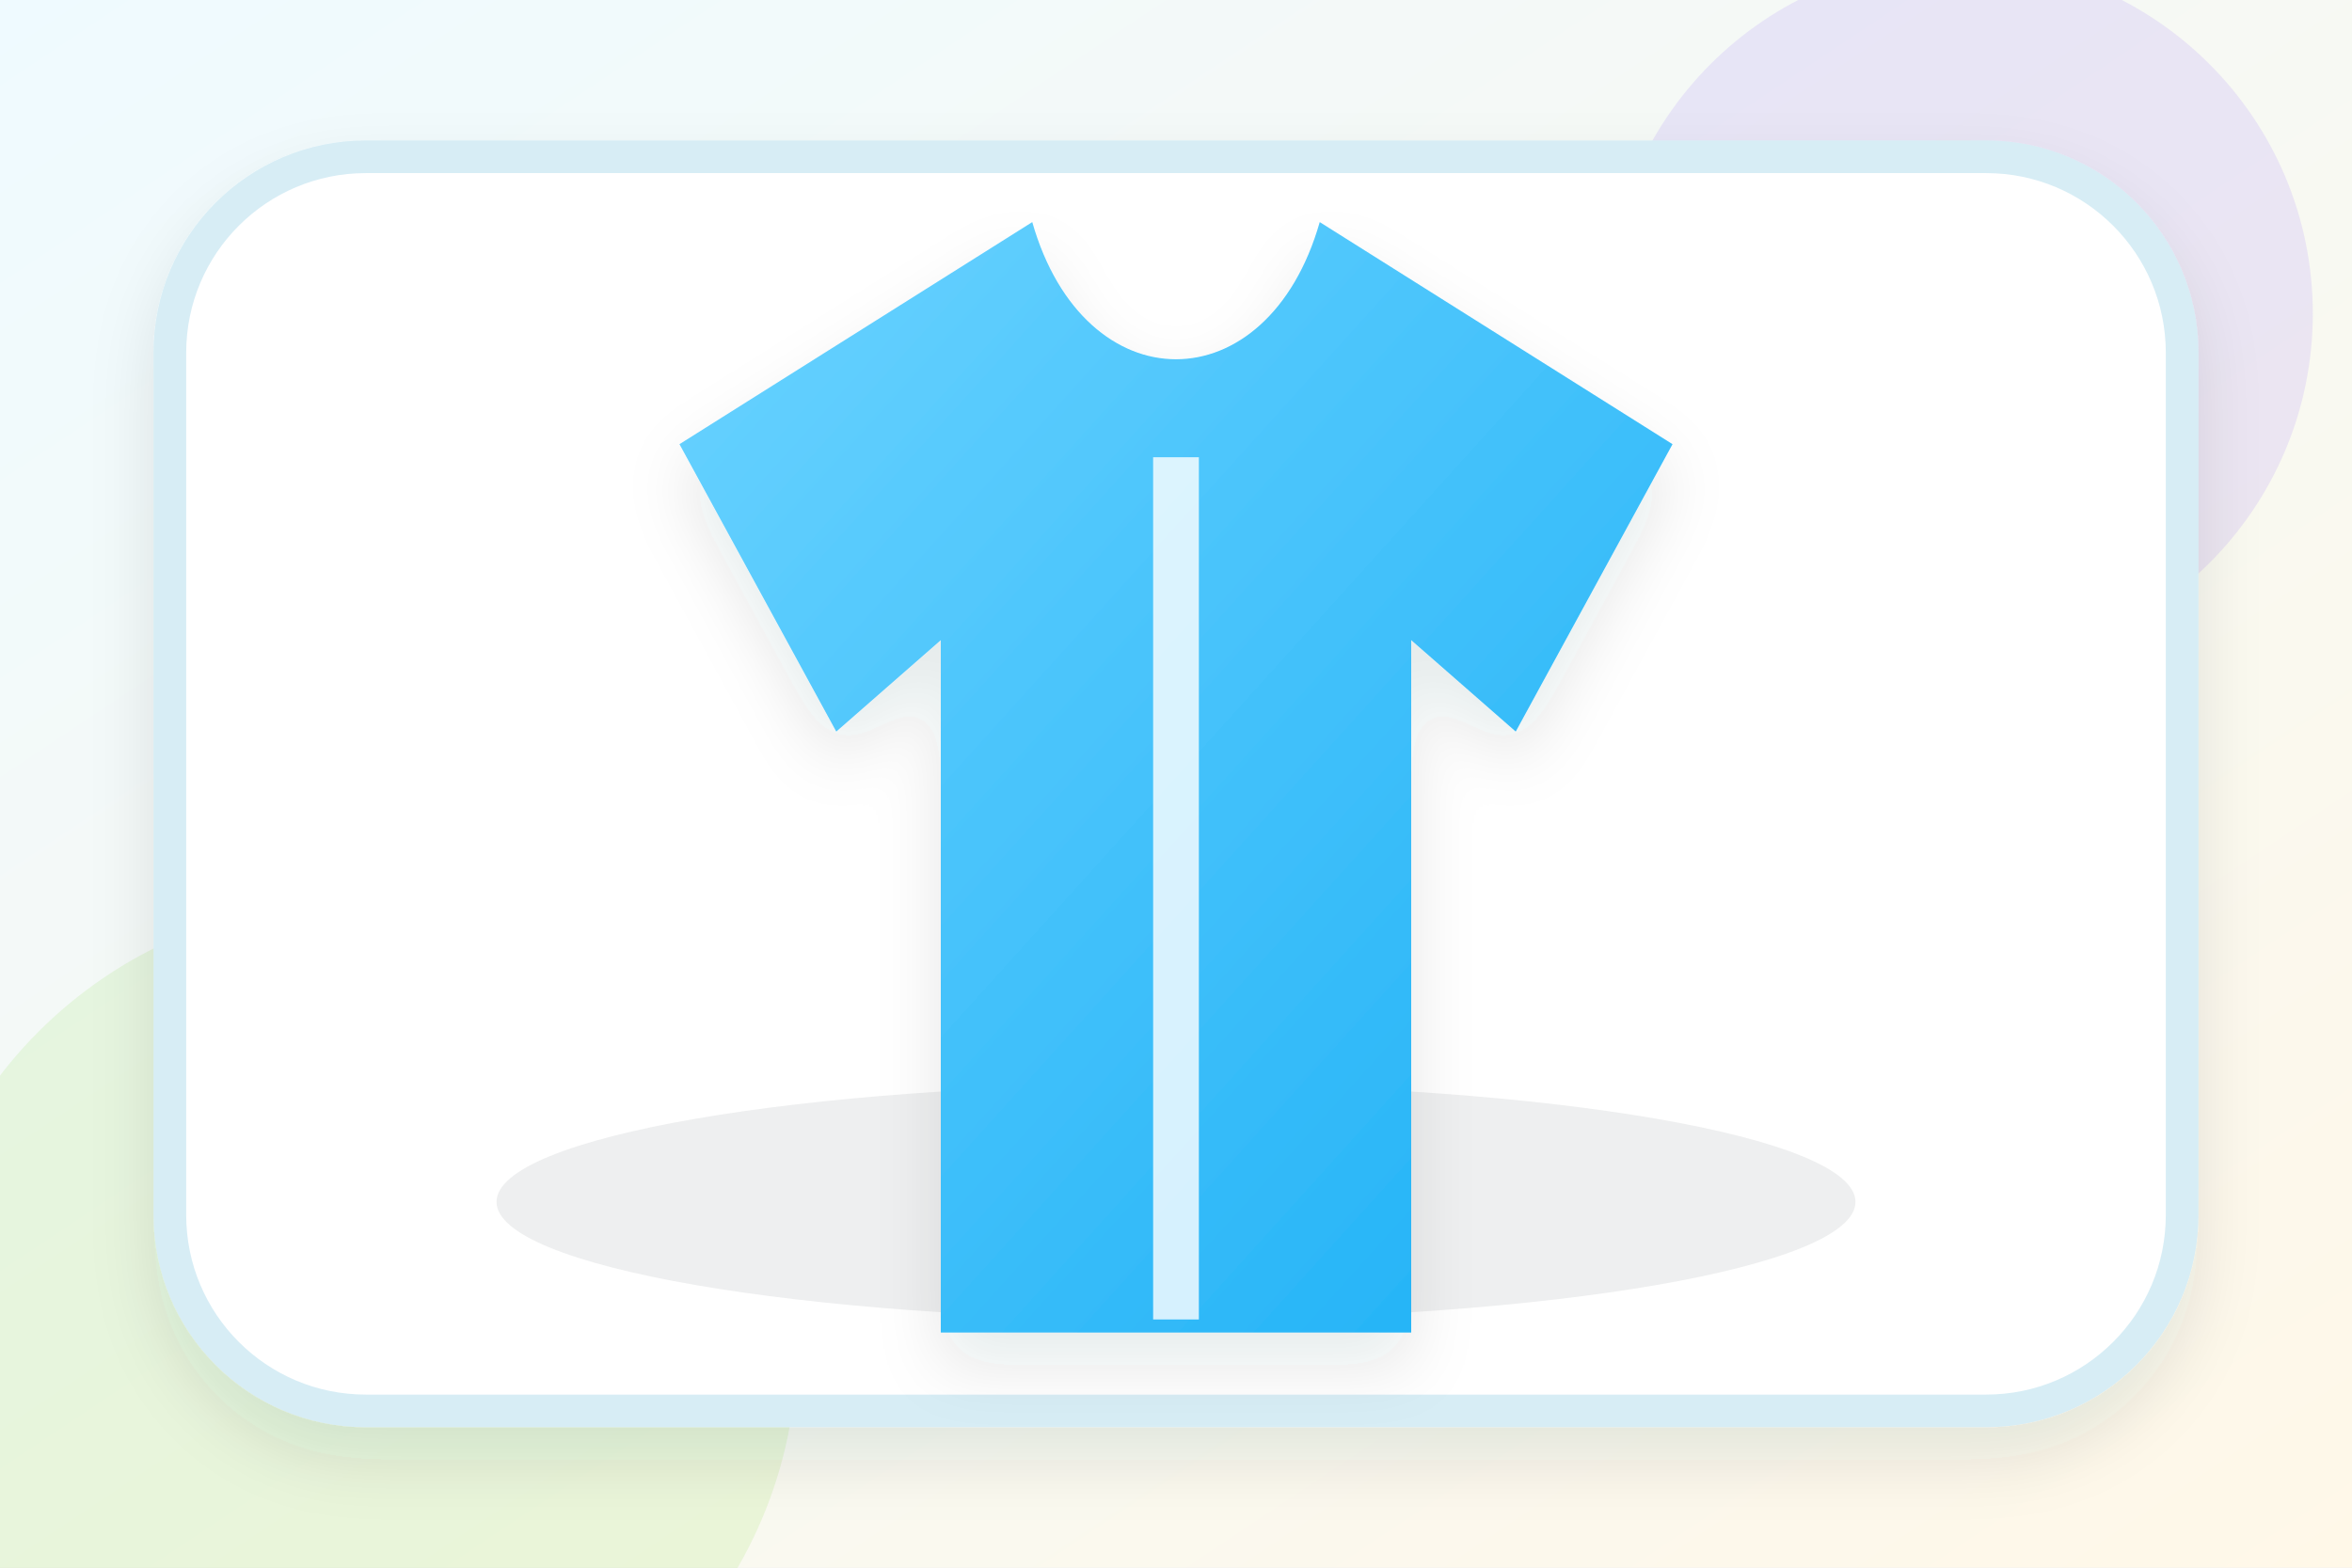
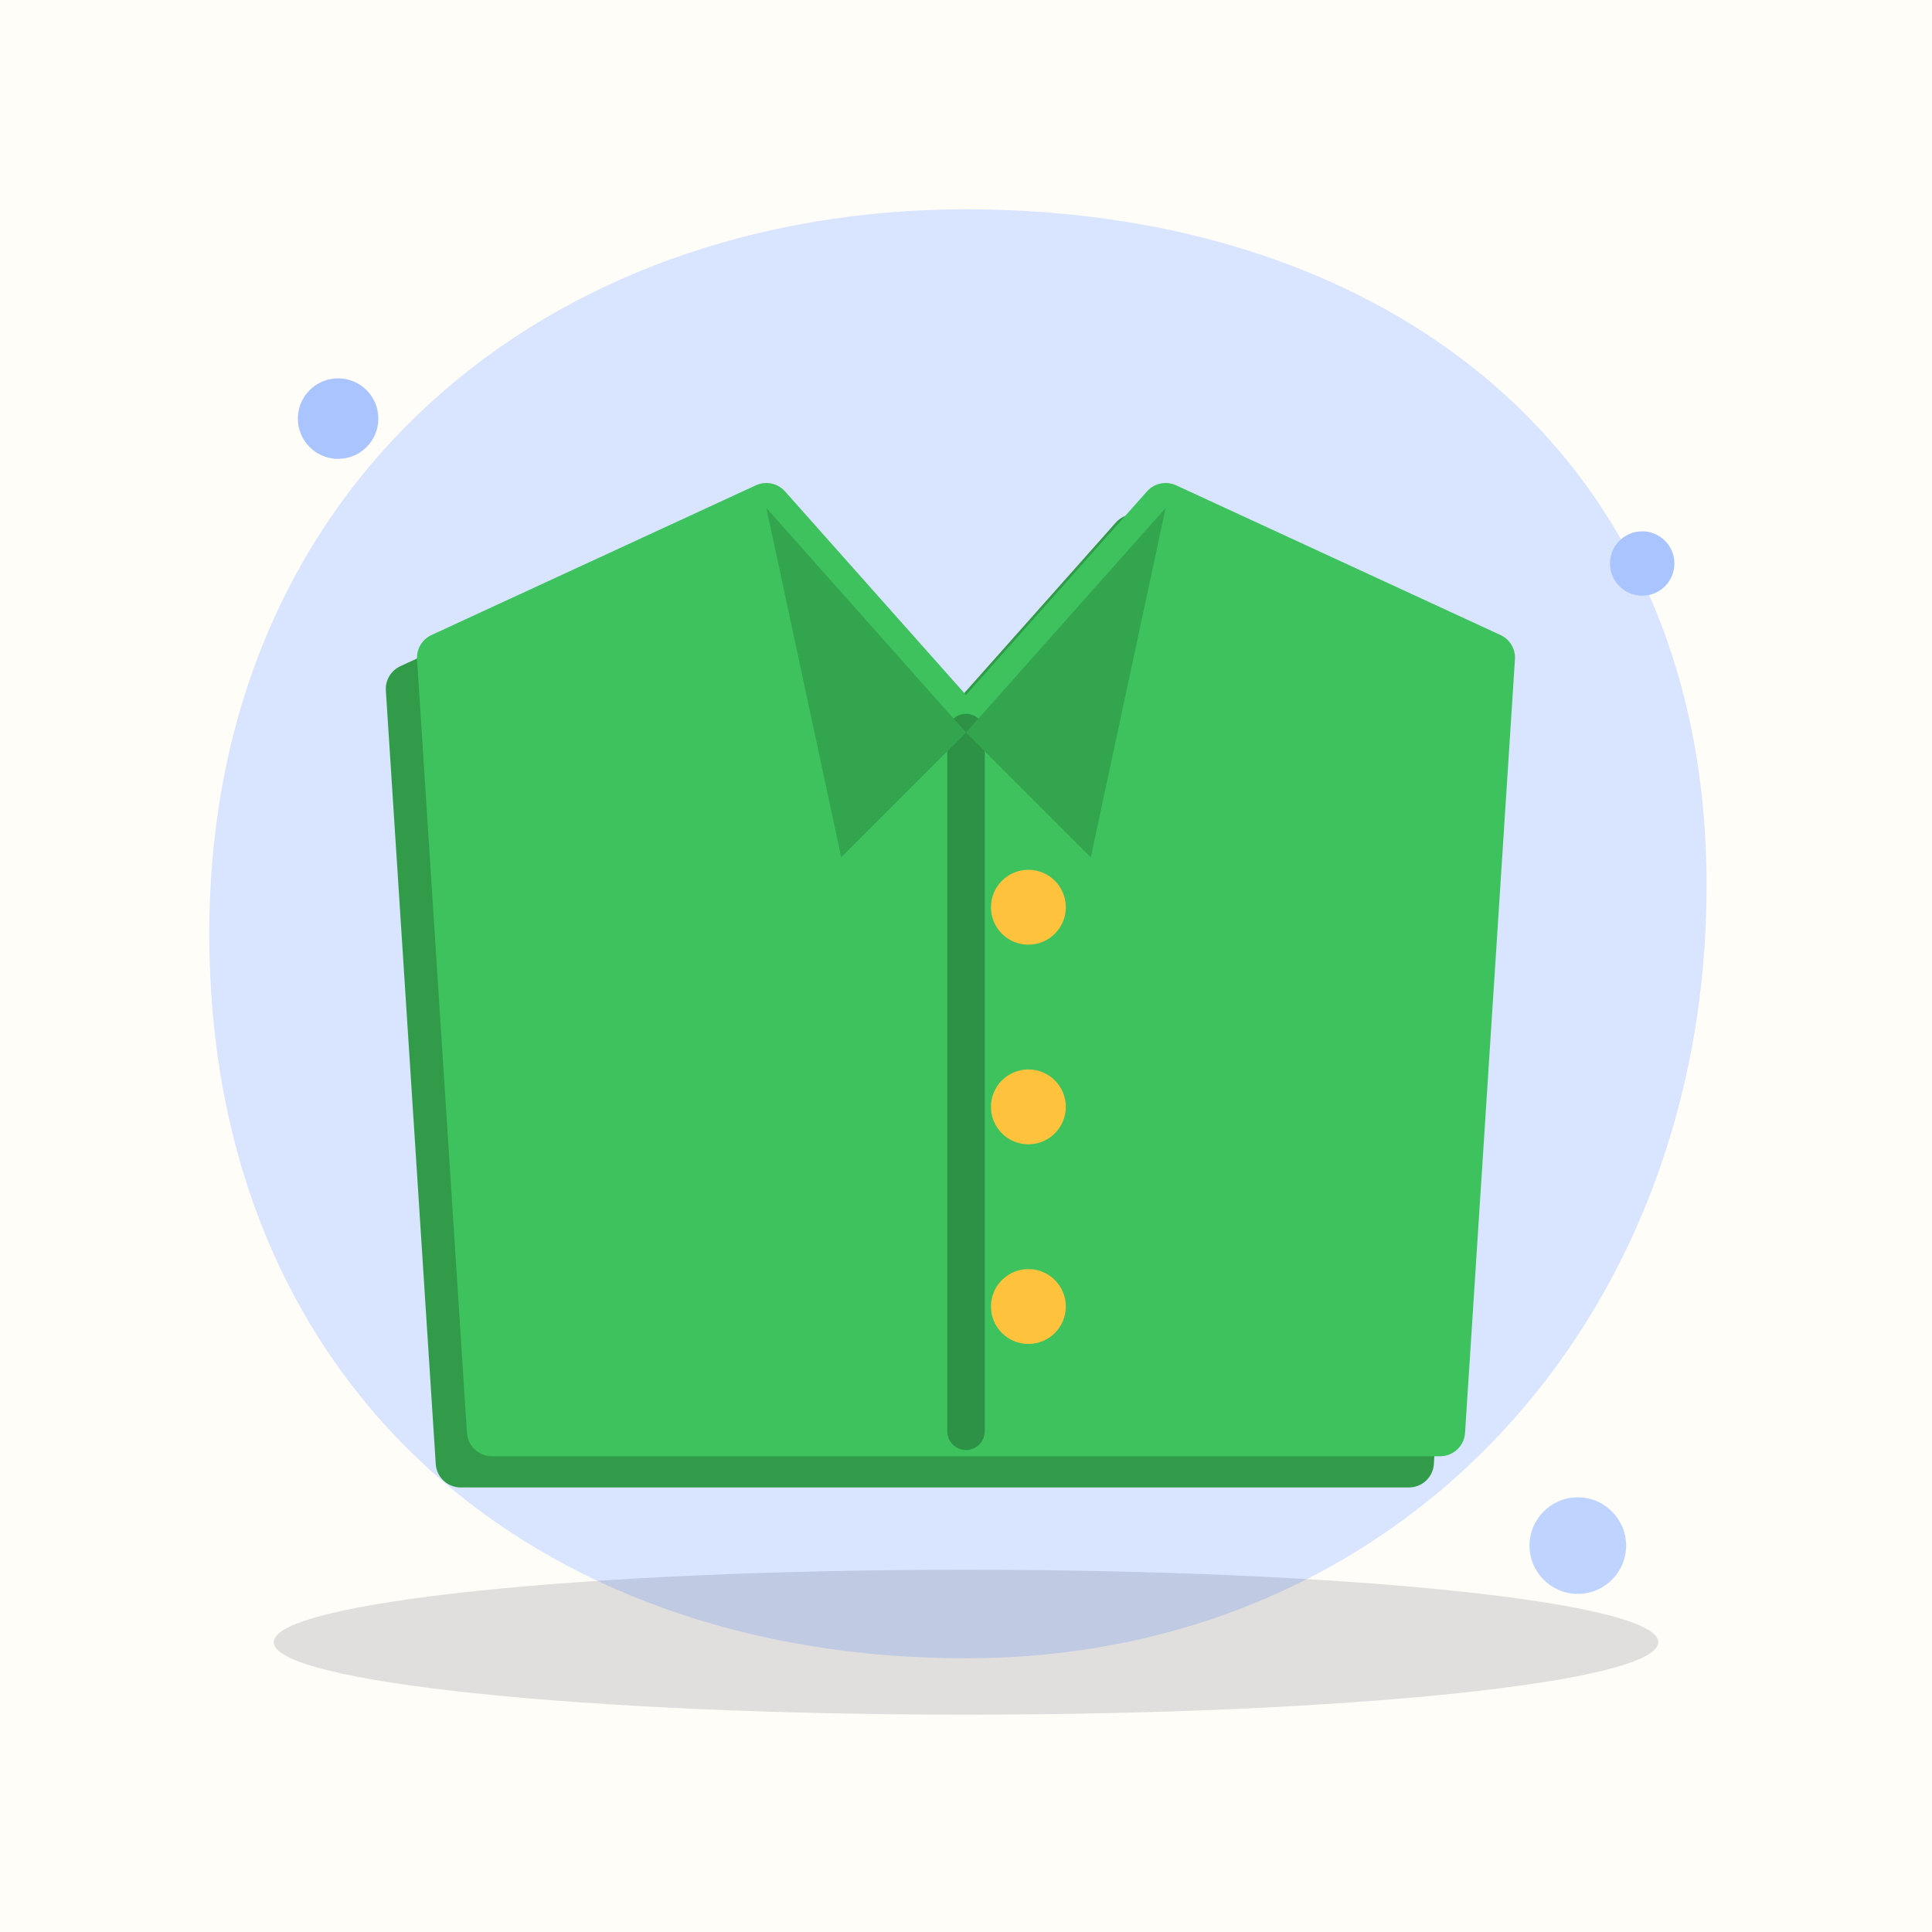
- <svg xmlns="http://www.w3.org/2000/svg" viewBox="0 0 360 240" role="img" aria-labelledby="title desc">
-   <defs>
-     <linearGradient id="w-bg" x1="0" y1="0" x2="1" y2="1">
-       <stop offset="0" stop-color="#effaff" />
-       <stop offset="1" stop-color="#fff8e8" />
-     </linearGradient>
-     <linearGradient id="w-blue" x1="0" y1="0" x2="1" y2="1">
-       <stop offset="0" stop-color="#6bd3ff" />
-       <stop offset="1" stop-color="#1cb0f6" />
-     </linearGradient>
-     <linearGradient id="w-green" x1="0" y1="0" x2="1" y2="1">
-       <stop offset="0" stop-color="#a7ea4e" />
-       <stop offset="1" stop-color="#58cc02" />
-     </linearGradient>
-     <linearGradient id="w-gold" x1="0" y1="0" x2="1" y2="1">
-       <stop offset="0" stop-color="#ffe37a" />
-       <stop offset="1" stop-color="#ffc800" />
-     </linearGradient>
-     <filter id="w-shadow" x="-20%" y="-20%" width="140%" height="150%">
-       <feDropShadow dx="0" dy="10" stdDeviation="10" flood-color="#24313a" flood-opacity="0.16" />
-     </filter>
-     <filter id="w-soft" x="-20%" y="-20%" width="140%" height="140%">
-       <feDropShadow dx="0" dy="5" stdDeviation="5" flood-color="#24313a" flood-opacity="0.10" />
-     </filter>
-   </defs>
-   <rect width="360" height="240" fill="url(#w-bg)" />
-   <circle cx="300" cy="48" r="54" fill="#8b5cf6" opacity="0.13" />
-   <circle cx="54" cy="206" r="68" fill="#58cc02" opacity="0.10" />
-   <rect x="26" y="24" width="308" height="192" rx="30" fill="#fff" stroke="#d7edf5" stroke-width="5" filter="url(#w-soft)" />
-   <ellipse cx="180" cy="184" rx="104" ry="18" fill="#24313a" opacity="0.08" />
-   <g transform="translate(180 124)" filter="url(#w-soft)">
-     <path d="M-76-56l54-34c8 28 36 28 44 0l54 34-24 44-16-14v106H-36V-26l-16 14z" fill="url(#w-blue)" />
-     <path d="M0-54v132" stroke="#fff" stroke-width="7" opacity=".8" />
+ <svg xmlns="http://www.w3.org/2000/svg" viewBox="0 0 240 240" width="240" height="240">
+   <rect x="0" y="0" width="240" height="240" rx="0" fill="#fffdf8" />
+   <path d="M120 26c52 0 92 30 92 84s-38 96-92 96-94-34-94-90 42-90 94-90Z" fill="#d9e4ff" />
+   <circle cx="42" cy="52" r="5" fill="#aac4ff" />
+   <circle cx="204" cy="70" r="4" fill="#aac4ff" />
+   <circle cx="196" cy="192" r="6" fill="#bfd3ff" />
+   <ellipse cx="120" cy="204" rx="86" ry="9" fill="#1f243322" />
+   <g transform="translate(120 122) scale(1.55 1.55)">
+     <g transform="translate(-2.5 2.5)">
+       <path d="M-16-38l-26 12 4 62h76l4-62-26-12-16 18Z" fill="#319b4a" stroke="#319b4a" stroke-width="4" stroke-linejoin="round" />
+     </g>
+     <path d="M-16-38l-26 12 4 62h76l4-62-26-12-16 18Z" fill="#3dc25d" stroke="#3dc25d" stroke-width="4" stroke-linejoin="round" />
+     <path d="M0-20v56" fill="none" stroke="#2e9246" stroke-width="3" stroke-linecap="round" stroke-linejoin="round" />
+     <circle cx="5" cy="-6" r="3" fill="#ffc23d" />
+     <circle cx="5" cy="10" r="3" fill="#ffc23d" />
+     <circle cx="5" cy="26" r="3" fill="#ffc23d" />
+     <path d="M-16-38l16 18-10 10Z" fill="#34a54f" />
+     <path d="M16-38L0-20l10 10Z" fill="#34a54f" />
  </g>
</svg>
